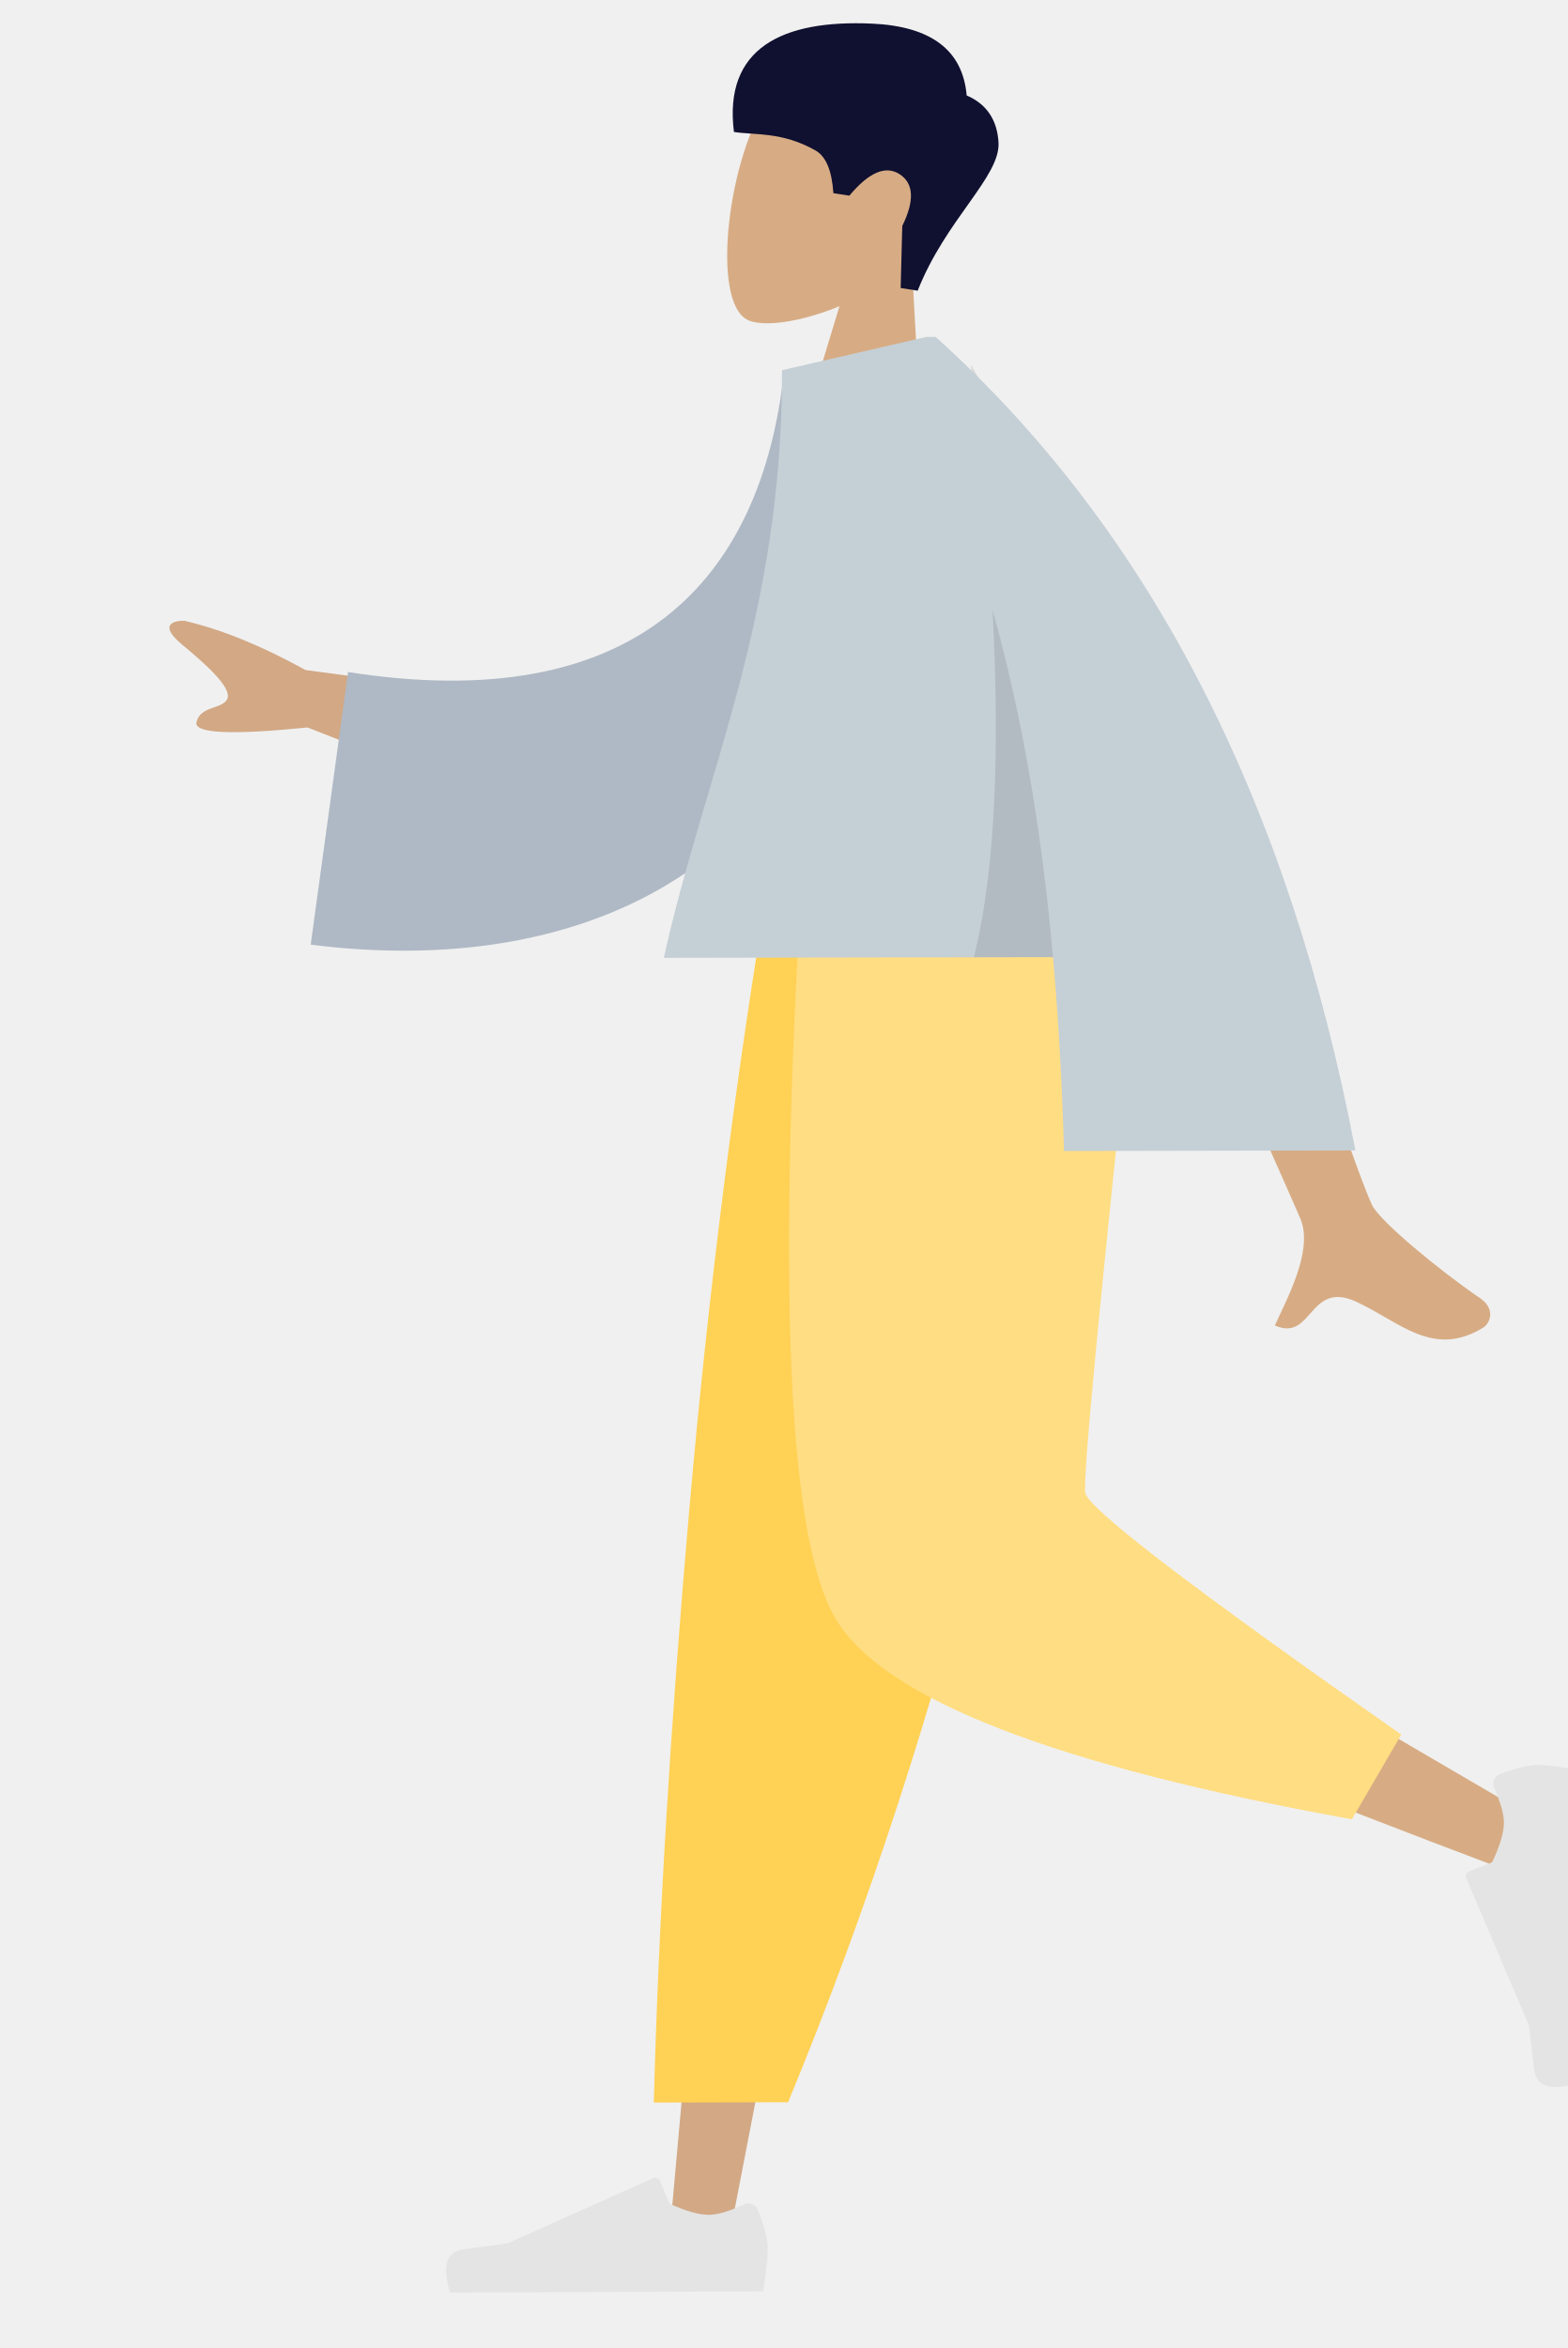
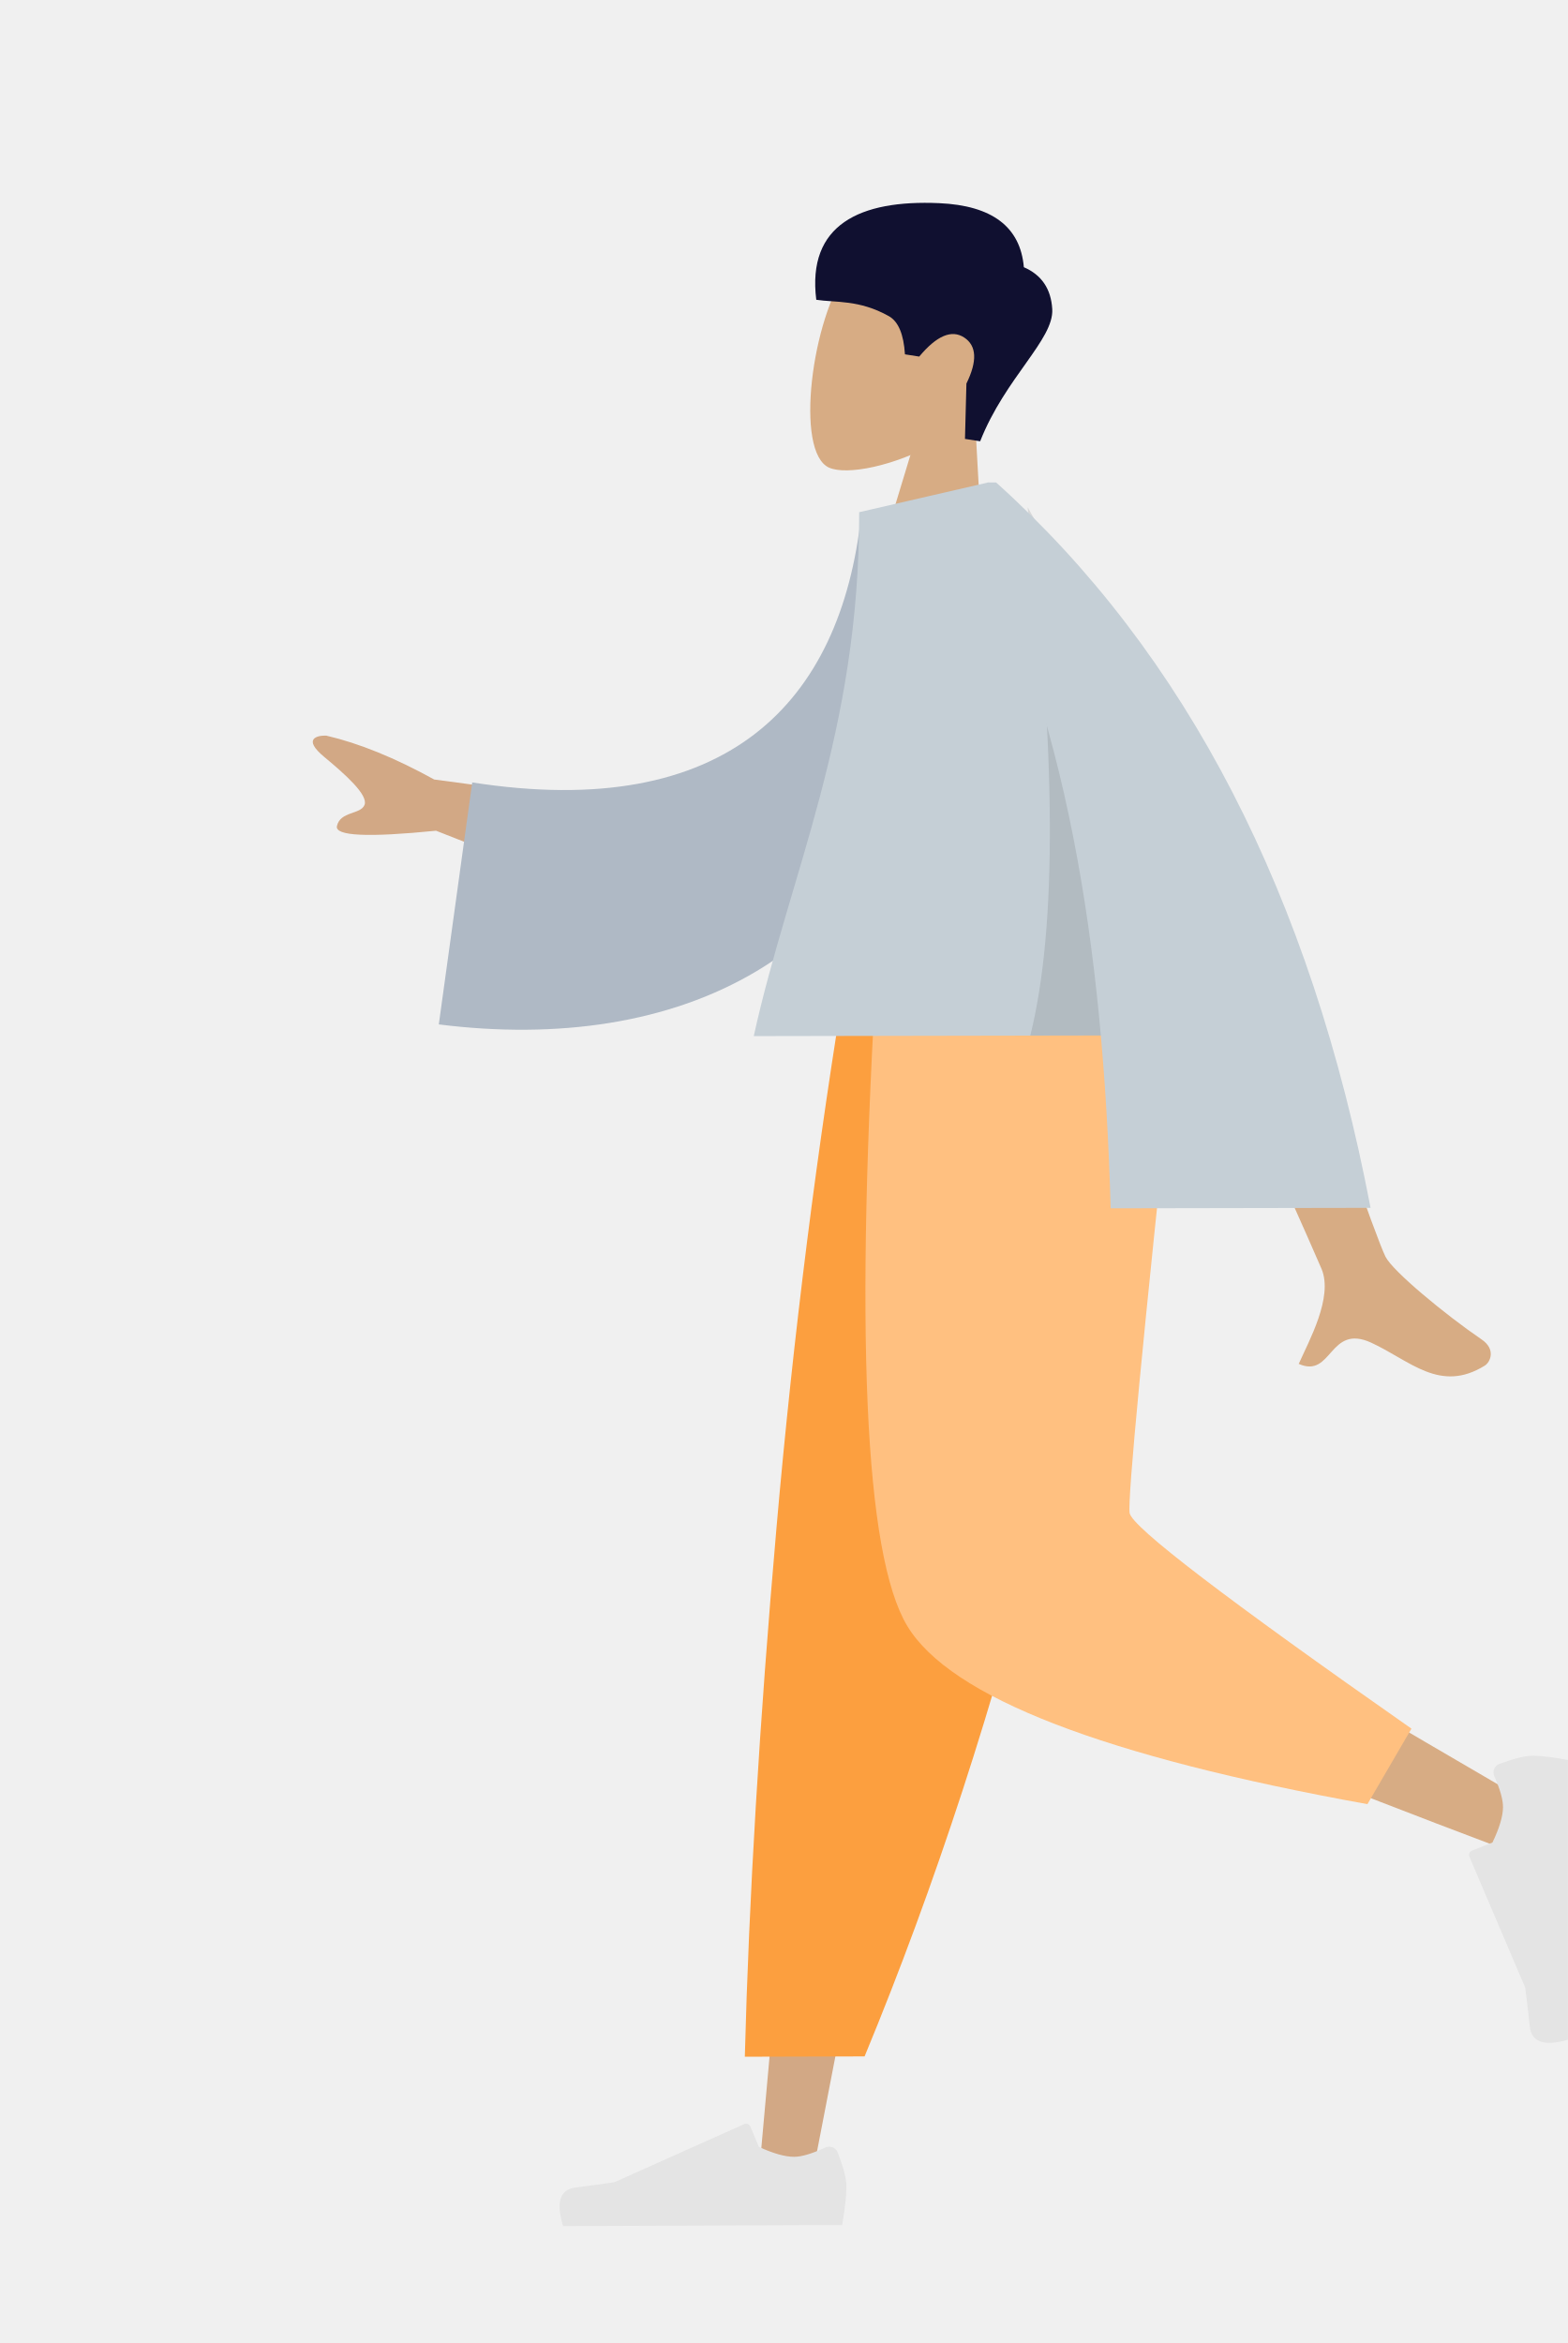
- <svg xmlns="http://www.w3.org/2000/svg" width="476" height="713" viewBox="0 0 476 713" fill="none">
-   <path fill-rule="evenodd" clip-rule="evenodd" d="M280.624 146.258L276.131 65.062L264.038 63.17L240.716 140.012L280.624 146.258Z" fill="#D7AC84" />
-   <path fill-rule="evenodd" clip-rule="evenodd" d="M227.357 97.274C239.307 102.45 290.915 85.236 294.007 49.068C297.099 12.901 246.332 13.017 233.875 29.566C221.418 46.115 215.407 92.097 227.357 97.274Z" fill="#D7AC84" />
-   <path fill-rule="evenodd" clip-rule="evenodd" d="M278.751 88.269C287.26 66.649 303.916 53.611 303.301 43.256C302.891 36.353 299.667 31.595 293.629 28.983C292.442 15.239 282.826 7.967 264.781 7.167C237.713 5.967 219.739 14.534 222.933 40.073C229.379 41.082 237.527 39.956 247.661 45.656C250.876 47.464 252.701 51.798 253.135 58.656L257.998 59.417C263.946 52.29 269.051 50.128 273.313 52.931C277.575 55.733 277.826 60.961 274.068 68.612L273.578 87.459L278.751 88.269Z" fill="#101030" />
-   <path fill-rule="evenodd" clip-rule="evenodd" d="M319.333 239.086L260.765 476.186L222.724 673.128L203.366 679.044L240.805 263.084L319.333 239.086Z" fill="#D2A885" />
-   <path fill-rule="evenodd" clip-rule="evenodd" d="M230.237 671.098C232.209 676.221 233.201 680.045 233.211 682.57C233.224 685.589 232.736 689.996 231.748 695.792C228.223 695.806 196.544 695.93 136.711 696.166C134.207 688.063 135.614 683.678 140.933 683.011C146.251 682.343 150.669 681.742 154.186 681.206L198.402 661.411C199.187 661.06 200.108 661.412 200.46 662.197C200.465 662.208 200.47 662.219 200.474 662.23L203.392 669.182C208.328 671.446 212.335 672.572 215.415 672.56C217.964 672.549 221.498 671.494 226.016 669.392L226.016 669.392C227.576 668.667 229.429 669.343 230.154 670.903C230.184 670.967 230.212 671.032 230.237 671.098Z" fill="#E4E4E4" />
-   <path fill-rule="evenodd" clip-rule="evenodd" d="M239.387 638.363L198.599 638.476C199.996 584.569 203.582 524.621 209.355 458.631C215.128 392.642 223.286 328.17 233.827 265.215L339.271 232.992C330.11 311.351 317.197 383.953 300.53 450.798C283.863 517.642 263.482 580.164 239.387 638.363Z" fill="#FFD155" />
-   <path fill-rule="evenodd" clip-rule="evenodd" d="M323.9 291.731C319.593 366.222 321.612 463.054 323.09 466.354C324.075 468.555 370.817 496.614 463.315 550.532L455.201 567.027C340.275 523.692 280.659 496.593 276.353 485.731C269.894 469.438 246.731 346.871 243.369 273.955L323.9 291.731Z" fill="#D7AC84" />
-   <path fill-rule="evenodd" clip-rule="evenodd" d="M425.635 526.729L410.646 552.45C320.832 536.228 268.601 516.012 253.951 491.802C239.302 467.592 235.923 391.11 243.816 262.356L345.252 290.015C334.101 394.169 328.902 448.598 329.655 453.303C330.407 458.008 362.401 482.484 425.635 526.729Z" fill="#FFDD82" />
-   <path fill-rule="evenodd" clip-rule="evenodd" d="M455.619 538.712C460.775 536.833 464.615 535.912 467.14 535.947C470.158 535.989 474.556 536.557 480.332 537.65C480.284 541.174 479.847 572.845 479.022 632.663C470.877 635.019 466.518 633.532 465.945 628.204C465.372 622.875 464.849 618.448 464.376 614.922L445.37 570.361C445.033 569.57 445.401 568.655 446.192 568.318C446.203 568.313 446.215 568.308 446.226 568.304L453.227 565.513C455.578 560.62 456.775 556.635 456.817 553.556C456.852 551.007 455.859 547.456 453.838 542.9L453.838 542.9C453.141 541.328 453.85 539.488 455.422 538.791C455.487 538.762 455.552 538.736 455.619 538.712Z" fill="#E4E4E4" />
-   <path fill-rule="evenodd" clip-rule="evenodd" d="M159.338 212.398L92.792 203.459C79.469 196.093 67.215 191.112 56.032 188.516C52.886 188.43 47.885 189.581 55.352 195.772C62.82 201.963 70.398 208.813 69.077 212.127C67.755 215.44 60.82 214.221 59.683 219.316C58.924 222.713 70.176 223.244 93.439 220.91L147.465 242.178L159.338 212.398Z" fill="#D2A885" />
-   <path fill-rule="evenodd" clip-rule="evenodd" d="M267.049 110.744L238.165 112.718C231.186 176.995 192.52 217.658 105.726 204.073L94.374 286.852C175.491 297.169 246.543 264.624 260.933 176.832C264.658 154.106 267.587 130.456 267.049 110.744Z" fill="#AFB9C5" />
-   <path fill-rule="evenodd" clip-rule="evenodd" d="M368.374 227.38C397.356 313.137 413.499 359.346 416.805 366.008C419.229 370.893 437.125 385.714 449.54 394.178C454.523 397.576 452.472 401.939 450.595 403.1C435.329 412.546 425.241 401.428 411.997 395.307C397.487 388.6 398.751 407.611 387.249 402.498C390.761 394.596 398.98 379.889 395.062 370.249C393.32 365.965 372.126 318.41 331.479 227.586L368.374 227.38Z" fill="#D7AC84" />
-   <path fill-rule="evenodd" clip-rule="evenodd" d="M334.746 290.62L201.64 290.863C213.823 235.58 237.702 187.583 237.544 112.422L281.408 102.307C313.065 150.771 328.346 210.483 334.746 290.62Z" fill="#C5CFD6" />
-   <path fill-rule="evenodd" clip-rule="evenodd" d="M334.75 290.616L295.826 290.687C305.008 253.831 304.703 193.835 294.91 110.697C322.984 159.165 329.057 210.48 334.75 290.616Z" fill="black" fill-opacity="0.1" />
-   <path fill-rule="evenodd" clip-rule="evenodd" d="M284.187 102.301C348.918 160.495 391.424 242.846 411.705 349.354L323.198 349.516C320.637 259.807 308.398 180.639 273.002 112.035L281.321 102.306L284.187 102.301Z" fill="#C5CFD6" />
+ <svg xmlns="http://www.w3.org/2000/svg" width="534" height="798" viewBox="0 0 534 798" fill="none">
+   <g clip-path="url(#clip0_907_56)">
+     <path fill-rule="evenodd" clip-rule="evenodd" d="M335.693 208.284L331.2 127.088L319.107 125.195L295.785 202.038L335.693 208.284Z" fill="#D7AC84" />
+     <path fill-rule="evenodd" clip-rule="evenodd" d="M282.426 159.3C294.376 164.476 345.984 147.261 349.076 111.094C352.169 74.926 301.401 75.043 288.944 91.592C276.487 108.141 270.476 154.123 282.426 159.3Z" fill="#D7AC84" />
+     <path fill-rule="evenodd" clip-rule="evenodd" d="M333.82 150.294C342.329 128.675 358.985 115.636 358.37 105.282C357.96 98.379 354.736 93.621 348.698 91.009C347.512 77.265 337.895 69.993 319.85 69.193C292.782 67.993 274.808 76.559 278.002 102.099C284.449 103.108 292.597 101.982 302.73 107.682C305.945 109.49 307.77 113.823 308.204 120.682L313.067 121.443C319.015 114.316 324.12 112.154 328.382 114.956C332.644 117.759 332.895 122.987 329.137 130.638L328.647 149.485L333.82 150.294Z" fill="#101030" />
+     <path fill-rule="evenodd" clip-rule="evenodd" d="M374.402 301.112L315.834 538.212L277.793 735.154L258.435 741.07L295.874 325.11L374.402 301.112Z" fill="#D2A885" />
+     <path fill-rule="evenodd" clip-rule="evenodd" d="M285.306 733.124C287.278 738.247 288.27 742.07 288.28 744.596C288.293 747.615 287.805 752.022 286.817 757.818C283.292 757.832 251.613 757.956 191.78 758.192C189.276 750.089 190.684 745.704 196.002 745.037C201.32 744.369 205.738 743.767 209.255 743.232L253.471 723.437C254.256 723.086 255.177 723.437 255.529 724.222C255.534 724.234 255.539 724.245 255.543 724.256L258.461 731.207C263.397 733.472 267.404 734.597 270.484 734.585C273.033 734.575 276.567 733.52 281.085 731.418L281.085 731.418C282.645 730.693 284.498 731.369 285.223 732.929C285.253 732.993 285.281 733.058 285.306 733.124Z" fill="#E4E4E4" />
+     <path fill-rule="evenodd" clip-rule="evenodd" d="M294.456 700.388L253.668 700.501C255.065 646.595 258.651 586.646 264.424 520.657C270.197 454.667 278.355 390.196 288.896 327.241L394.34 295.018C385.179 373.377 372.266 445.979 355.599 512.823C338.932 579.668 318.552 642.19 294.456 700.388Z" fill="#FC9F3F" />
+     <path fill-rule="evenodd" clip-rule="evenodd" d="M378.969 353.757C374.662 428.248 376.681 525.079 378.159 528.38C379.144 530.581 425.886 558.64 518.384 612.558L510.27 629.052C395.344 585.718 335.728 558.619 331.422 547.757C324.963 531.464 301.8 408.897 298.438 335.981L378.969 353.757Z" fill="#D7AC84" />
+     <path fill-rule="evenodd" clip-rule="evenodd" d="M480.704 588.755L465.715 614.476C375.901 598.254 323.67 578.038 309.02 553.828C294.371 529.618 290.992 453.136 298.885 324.382L400.321 352.041C389.17 456.195 383.971 510.624 384.724 515.329C385.476 520.034 417.47 544.509 480.704 588.755Z" fill="#FFC080" />
+     <path fill-rule="evenodd" clip-rule="evenodd" d="M510.688 600.738C515.844 598.859 519.684 597.937 522.209 597.973C525.227 598.015 529.625 598.583 535.402 599.676C535.353 603.2 534.916 634.871 534.091 694.689C525.946 697.045 521.587 695.558 521.014 690.229C520.441 684.901 519.918 680.474 519.445 676.948L500.44 632.387C500.102 631.596 500.47 630.681 501.261 630.344C501.272 630.339 501.284 630.334 501.295 630.33L508.296 627.539C510.647 622.646 511.844 618.66 511.886 615.582C511.921 613.033 510.928 609.481 508.908 604.926L508.908 604.926C508.21 603.354 508.919 601.514 510.491 600.817C510.556 600.788 510.621 600.762 510.688 600.738Z" fill="#E4E4E4" />
+     <path fill-rule="evenodd" clip-rule="evenodd" d="M214.407 274.424L147.861 265.485C134.538 258.119 122.284 253.138 111.101 250.542C107.956 250.456 102.954 251.607 110.422 257.798C117.889 263.989 125.467 270.839 124.146 274.152C122.825 277.466 115.889 276.247 114.752 281.342C113.993 284.739 125.245 285.27 148.508 282.935L202.534 304.204L214.407 274.424Z" fill="#D2A885" />
+     <path fill-rule="evenodd" clip-rule="evenodd" d="M322.185 173.514L293.301 175.491C286.297 239.482 247.615 279.978 160.83 266.489L149.445 348.901C230.555 359.139 301.617 326.712 316.042 239.308C319.776 216.682 322.715 193.137 322.185 173.514Z" fill="#AFB9C5" />
+     <path fill-rule="evenodd" clip-rule="evenodd" d="M423.443 289.406C452.425 375.163 468.568 421.372 471.874 428.033C474.298 432.918 492.194 447.74 504.609 456.204C509.592 459.601 507.541 463.965 505.665 465.126C490.398 474.571 480.31 463.454 467.066 457.333C452.556 450.626 453.82 469.636 442.318 464.524C445.83 456.622 454.05 441.914 450.131 432.275C448.389 427.99 427.195 380.436 386.548 289.612L423.443 289.406Z" fill="#D7AC84" />
+     <path fill-rule="evenodd" clip-rule="evenodd" d="M389.815 352.646L256.709 352.889C268.892 297.606 292.771 249.609 292.613 174.448L336.477 164.333C368.134 212.797 383.415 272.508 389.815 352.646Z" fill="#C5CFD6" />
+     <path fill-rule="evenodd" clip-rule="evenodd" d="M389.819 352.642L350.895 352.713C360.077 315.857 359.772 255.861 349.979 172.723C378.053 221.191 384.126 272.506 389.819 352.642Z" fill="black" fill-opacity="0.1" />
+     <path fill-rule="evenodd" clip-rule="evenodd" d="M339.257 164.327C403.987 222.521 446.493 304.872 466.774 411.38L378.267 411.542C375.706 321.833 363.467 242.665 328.071 174.061L336.39 164.332L339.257 164.327Z" fill="#C5CFD6" />
+   </g>
+   <defs>
+     <clipPath id="clip0_907_56">
+       <rect width="534" height="798" fill="white" />
+     </clipPath>
+   </defs>
</svg>
